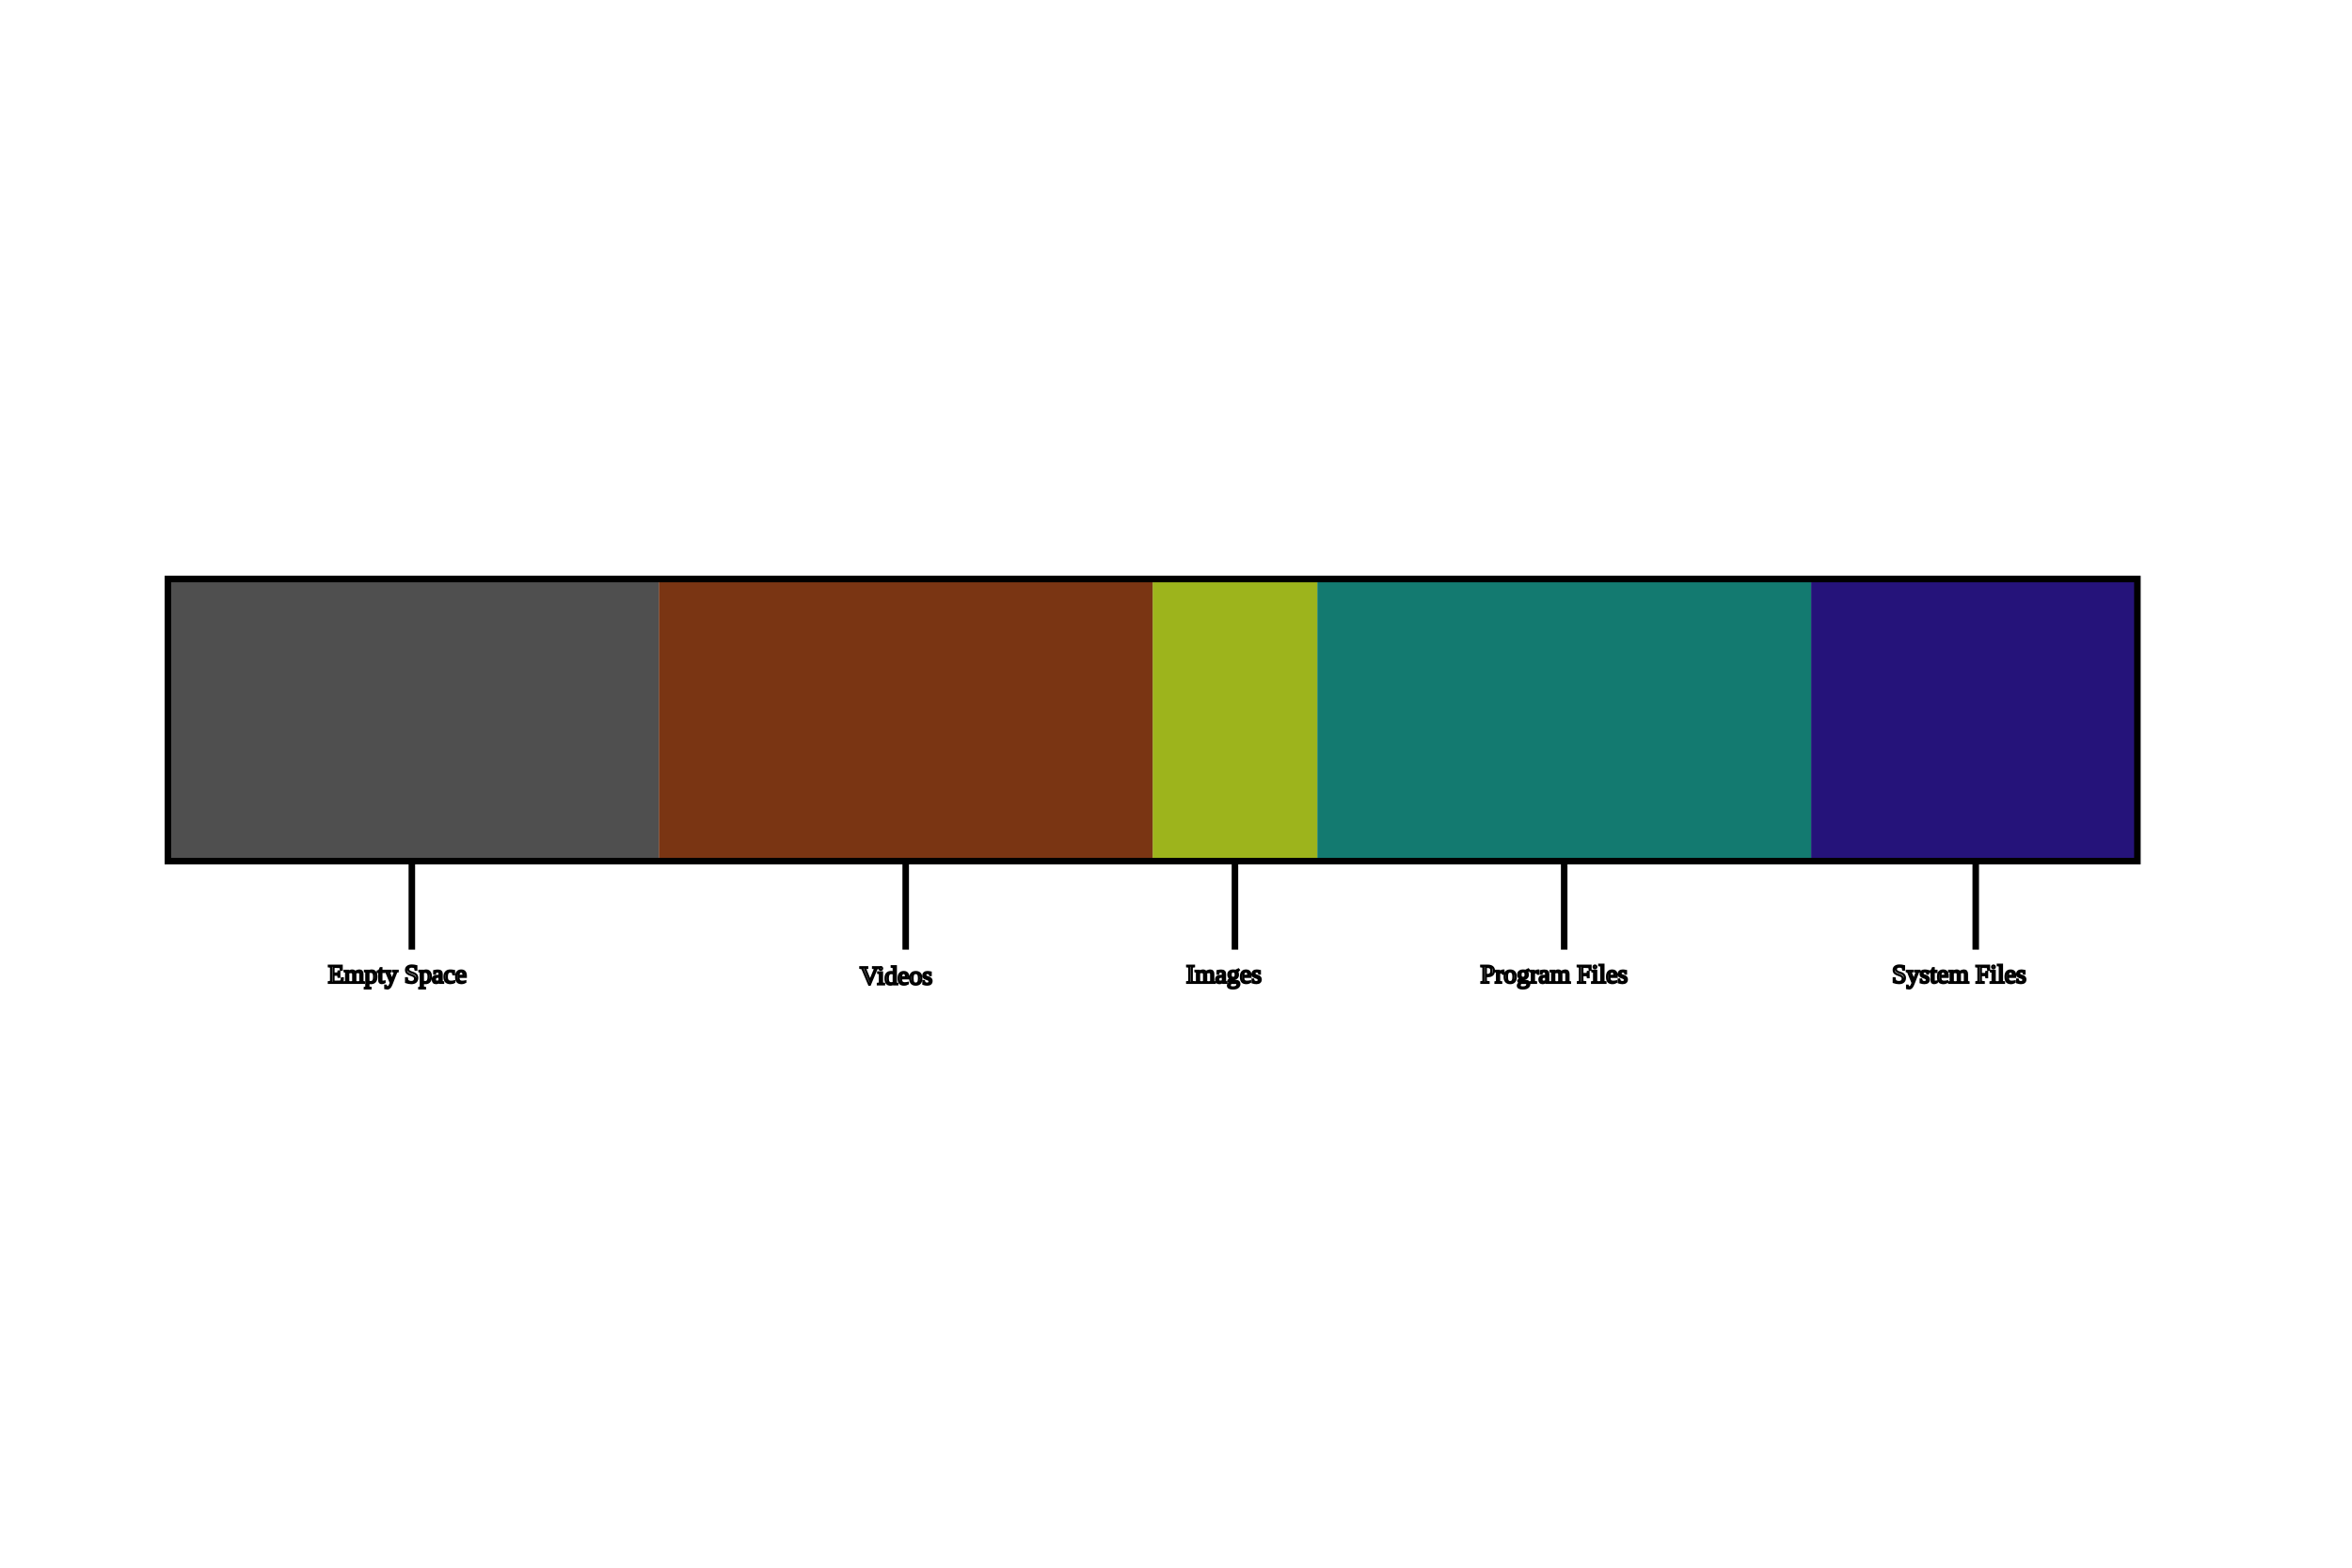
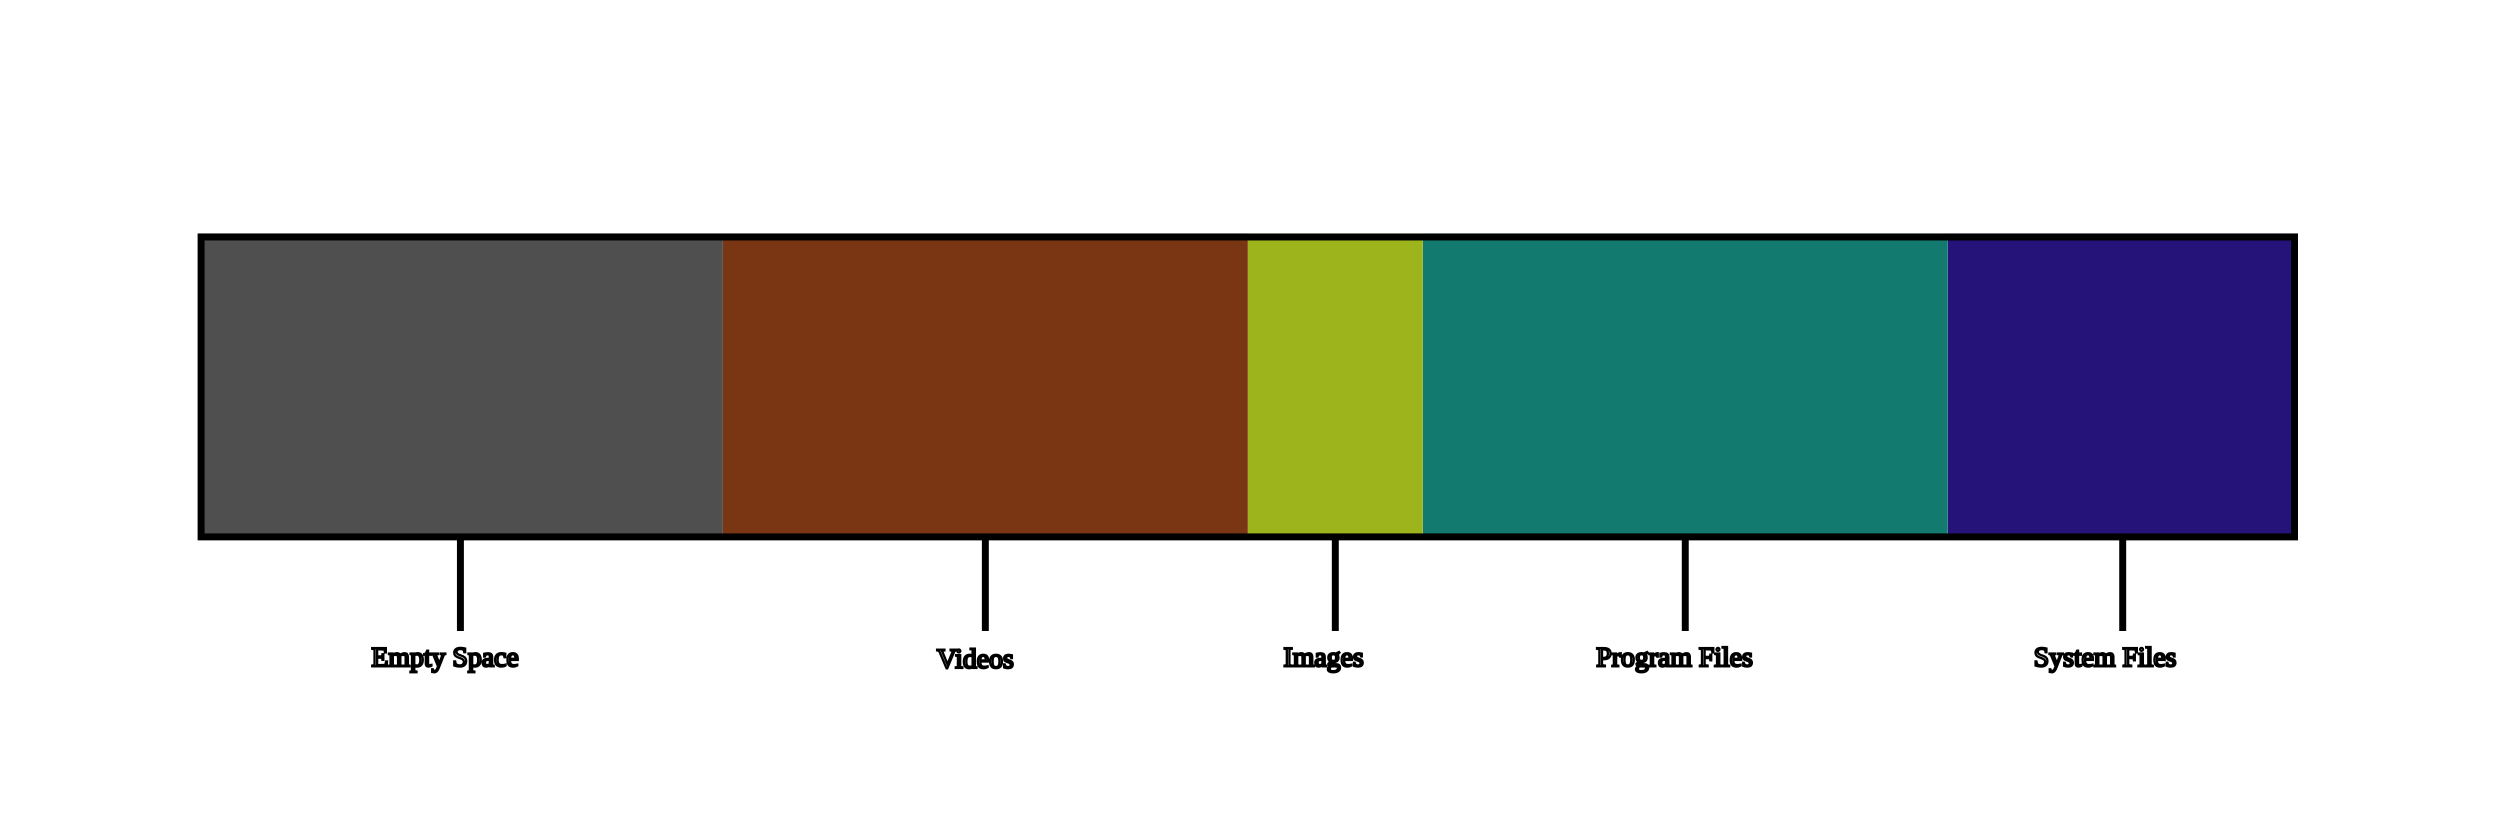
- <svg xmlns="http://www.w3.org/2000/svg" width="1080" height="720" viewBox="0 0 285.75 190.5" version="1.1" id="svg1">
+ <svg xmlns="http://www.w3.org/2000/svg" width="1080" height="360" viewBox="0 0 285.75 95.25" version="1.1" id="svg1">
  <defs id="defs1">
    <rect x="173.971" y="430.973" width="106.755" height="27.677" id="rect3" />
    <rect x="173.971" y="430.973" width="106.755" height="27.677" id="rect4" />
    <rect x="173.971" y="430.973" width="106.755" height="27.677" id="rect5" />
    <rect x="173.971" y="430.973" width="106.755" height="27.677" id="rect6" />
    <rect x="173.971" y="430.973" width="106.755" height="27.677" id="rect7" />
  </defs>
  <g id="layer1">
-     <rect style="fill:#25137a;fill-opacity:1;stroke:none;stroke-width:0.713;stroke-dasharray:none;stroke-opacity:1" id="rect1" width="40" height="35" x="220.036" y="70" />
-     <rect style="fill:#137a70;fill-opacity:1;stroke:none;stroke-width:0.873;stroke-dasharray:none;stroke-opacity:1" id="rect1-0" width="60" height="35" x="160.036" y="70" />
-     <rect style="fill:#9db41c;fill-opacity:1;stroke:none;stroke-width:0.504;stroke-dasharray:none;stroke-opacity:1" id="rect1-8" width="20" height="35" x="140.036" y="70" />
-     <rect style="fill:#7a3513;fill-opacity:1;stroke:none;stroke-width:0.873;stroke-dasharray:none;stroke-opacity:1" id="rect1-2" width="60" height="35" x="80.036" y="70" />
-     <rect style="fill:#4f4f4f;fill-opacity:1;stroke:none;stroke-width:0.873;stroke-dasharray:none;stroke-opacity:1" id="rect1-22" width="60" height="35" x="20.036" y="70" />
-     <rect style="fill:none;fill-opacity:1;stroke:#000000;stroke-width:0.794;stroke-linecap:square;stroke-dasharray:none;stroke-opacity:1" id="rect2" width="239.279" height="34.279" x="20.397" y="70.361" />
-     <g id="g3" transform="translate(-9.963816)">
+     <rect style="fill:#25137a;fill-opacity:1;stroke:none;stroke-width:0.713;stroke-dasharray:none;stroke-opacity:1" id="rect1" width="40" height="35" x="222.625" y="26.726" />
+     <rect style="fill:#137a70;fill-opacity:1;stroke:none;stroke-width:0.873;stroke-dasharray:none;stroke-opacity:1" id="rect1-0" width="60" height="35" x="162.625" y="26.726" />
+     <rect style="fill:#9db41c;fill-opacity:1;stroke:none;stroke-width:0.504;stroke-dasharray:none;stroke-opacity:1" id="rect1-8" width="20" height="35" x="142.625" y="26.726" />
+     <rect style="fill:#7a3513;fill-opacity:1;stroke:none;stroke-width:0.873;stroke-dasharray:none;stroke-opacity:1" id="rect1-2" width="60" height="35" x="82.625" y="26.726" />
+     <rect style="fill:#4f4f4f;fill-opacity:1;stroke:none;stroke-width:0.873;stroke-dasharray:none;stroke-opacity:1" id="rect1-22" width="60" height="35" x="22.625" y="26.726" />
+     <rect style="fill:none;fill-opacity:1;stroke:#000000;stroke-width:0.794;stroke-linecap:square;stroke-dasharray:none;stroke-opacity:1" id="rect2" width="239.279" height="34.279" x="22.986" y="27.087" />
+     <g id="g3" transform="translate(-7.374775,-43.27397)">
      <path style="fill:none;fill-opacity:1;stroke:#000000;stroke-width:0.794;stroke-linecap:square;stroke-dasharray:none;stroke-opacity:1" d="m 60,105 v 10" id="path2" />
-       <text xml:space="preserve" transform="matrix(0.2645833,0,0,0.2645833,3.794568,2.51396)" id="text2" style="writing-mode:lr-tb;direction:ltr;white-space:pre;shape-inside:url(#rect3);fill:none;fill-opacity:1;stroke:#000000;stroke-width:1;stroke-linecap:square;stroke-dasharray:none;stroke-opacity:1">
+       <text xml:space="preserve" transform="matrix(0.2645833,0,0,0.2645833,3.794568,2.51396)" id="text2" style="writing-mode:lr-tb;direction:ltr;white-space:pre;shape-inside:url(#rect3);display:inline;fill:none;fill-opacity:1;stroke:#000000;stroke-width:1;stroke-linecap:square;stroke-dasharray:none;stroke-opacity:1">
        <tspan x="173.971" y="441.891" id="tspan1">Empty Space</tspan>
      </text>
    </g>
    <g id="g4" transform="translate(60)">
-       <path style="fill:none;fill-opacity:1;stroke:#000000;stroke-width:0.794;stroke-linecap:square;stroke-dasharray:none;stroke-opacity:1" d="m 50.036,105 v 10" id="path3" />
-       <text xml:space="preserve" transform="matrix(0.2645833,0,0,0.2645833,-1.54596,2.698892)" id="text4" style="writing-mode:lr-tb;direction:ltr;white-space:pre;shape-inside:url(#rect4);fill:none;fill-opacity:1;stroke:#000000;stroke-width:1;stroke-linecap:square;stroke-dasharray:none;stroke-opacity:1">
+       <path style="fill:none;fill-opacity:1;stroke:#000000;stroke-width:0.794;stroke-linecap:square;stroke-dasharray:none;stroke-opacity:1" d="m 52.625,61.726 v 10" id="path3" />
+       <text xml:space="preserve" transform="matrix(0.2645833,0,0,0.2645833,1.043081,-40.57508)" id="text4" style="writing-mode:lr-tb;direction:ltr;white-space:pre;shape-inside:url(#rect4);display:inline;fill:none;fill-opacity:1;stroke:#000000;stroke-width:1;stroke-linecap:square;stroke-dasharray:none;stroke-opacity:1">
        <tspan x="173.971" y="441.891" id="tspan2">Videos</tspan>
      </text>
    </g>
-     <g id="g5" transform="translate(90.03618)">
+     <g id="g5" transform="translate(92.62523,-43.27397)">
      <path style="fill:none;fill-opacity:1;stroke:#000000;stroke-width:0.794;stroke-linecap:square;stroke-dasharray:none;stroke-opacity:1" d="m 60,105 v 10" id="path4" />
-       <text xml:space="preserve" transform="matrix(0.2645833,0,0,0.2645833,8.047993,2.51396)" id="text5" style="writing-mode:lr-tb;direction:ltr;white-space:pre;shape-inside:url(#rect5);fill:none;fill-opacity:1;stroke:#000000;stroke-width:1;stroke-linecap:square;stroke-dasharray:none;stroke-opacity:1">
+       <text xml:space="preserve" transform="matrix(0.2645833,0,0,0.2645833,8.047993,2.51396)" id="text5" style="writing-mode:lr-tb;direction:ltr;white-space:pre;shape-inside:url(#rect5);display:inline;fill:none;fill-opacity:1;stroke:#000000;stroke-width:1;stroke-linecap:square;stroke-dasharray:none;stroke-opacity:1">
        <tspan x="173.971" y="441.891" id="tspan3">Images</tspan>
      </text>
    </g>
-     <g id="g6" transform="translate(130.0362)">
+     <g id="g6" transform="translate(132.6252,-43.27397)">
      <path style="fill:none;fill-opacity:1;stroke:#000000;stroke-width:0.794;stroke-linecap:square;stroke-dasharray:none;stroke-opacity:1" d="m 60,105 v 10" id="path5" />
-       <text xml:space="preserve" transform="matrix(0.2645833,0,0,0.2645833,3.794568,2.51396)" id="text6" style="writing-mode:lr-tb;direction:ltr;white-space:pre;shape-inside:url(#rect6);fill:none;fill-opacity:1;stroke:#000000;stroke-width:1;stroke-linecap:square;stroke-dasharray:none;stroke-opacity:1">
+       <text xml:space="preserve" transform="matrix(0.2645833,0,0,0.2645833,3.794568,2.51396)" id="text6" style="writing-mode:lr-tb;direction:ltr;white-space:pre;shape-inside:url(#rect6);display:inline;fill:none;fill-opacity:1;stroke:#000000;stroke-width:1;stroke-linecap:square;stroke-dasharray:none;stroke-opacity:1">
        <tspan x="173.971" y="441.891" id="tspan4">Program Files</tspan>
      </text>
    </g>
-     <g id="g7" transform="translate(180.0362)">
+     <g id="g7" transform="translate(182.6252,-43.27397)">
      <path style="fill:none;fill-opacity:1;stroke:#000000;stroke-width:0.794;stroke-linecap:square;stroke-dasharray:none;stroke-opacity:1" d="m 60,105 v 10" id="path6" />
-       <text xml:space="preserve" transform="matrix(0.2645833,0,0,0.2645833,3.794568,2.51396)" id="text7" style="writing-mode:lr-tb;direction:ltr;white-space:pre;shape-inside:url(#rect7);fill:none;fill-opacity:1;stroke:#000000;stroke-width:1;stroke-linecap:square;stroke-dasharray:none;stroke-opacity:1">
+       <text xml:space="preserve" transform="matrix(0.2645833,0,0,0.2645833,3.794568,2.51396)" id="text7" style="writing-mode:lr-tb;direction:ltr;white-space:pre;shape-inside:url(#rect7);display:inline;fill:none;fill-opacity:1;stroke:#000000;stroke-width:1;stroke-linecap:square;stroke-dasharray:none;stroke-opacity:1">
        <tspan x="173.971" y="441.891" id="tspan5">System Files
</tspan>
      </text>
    </g>
  </g>
</svg>
